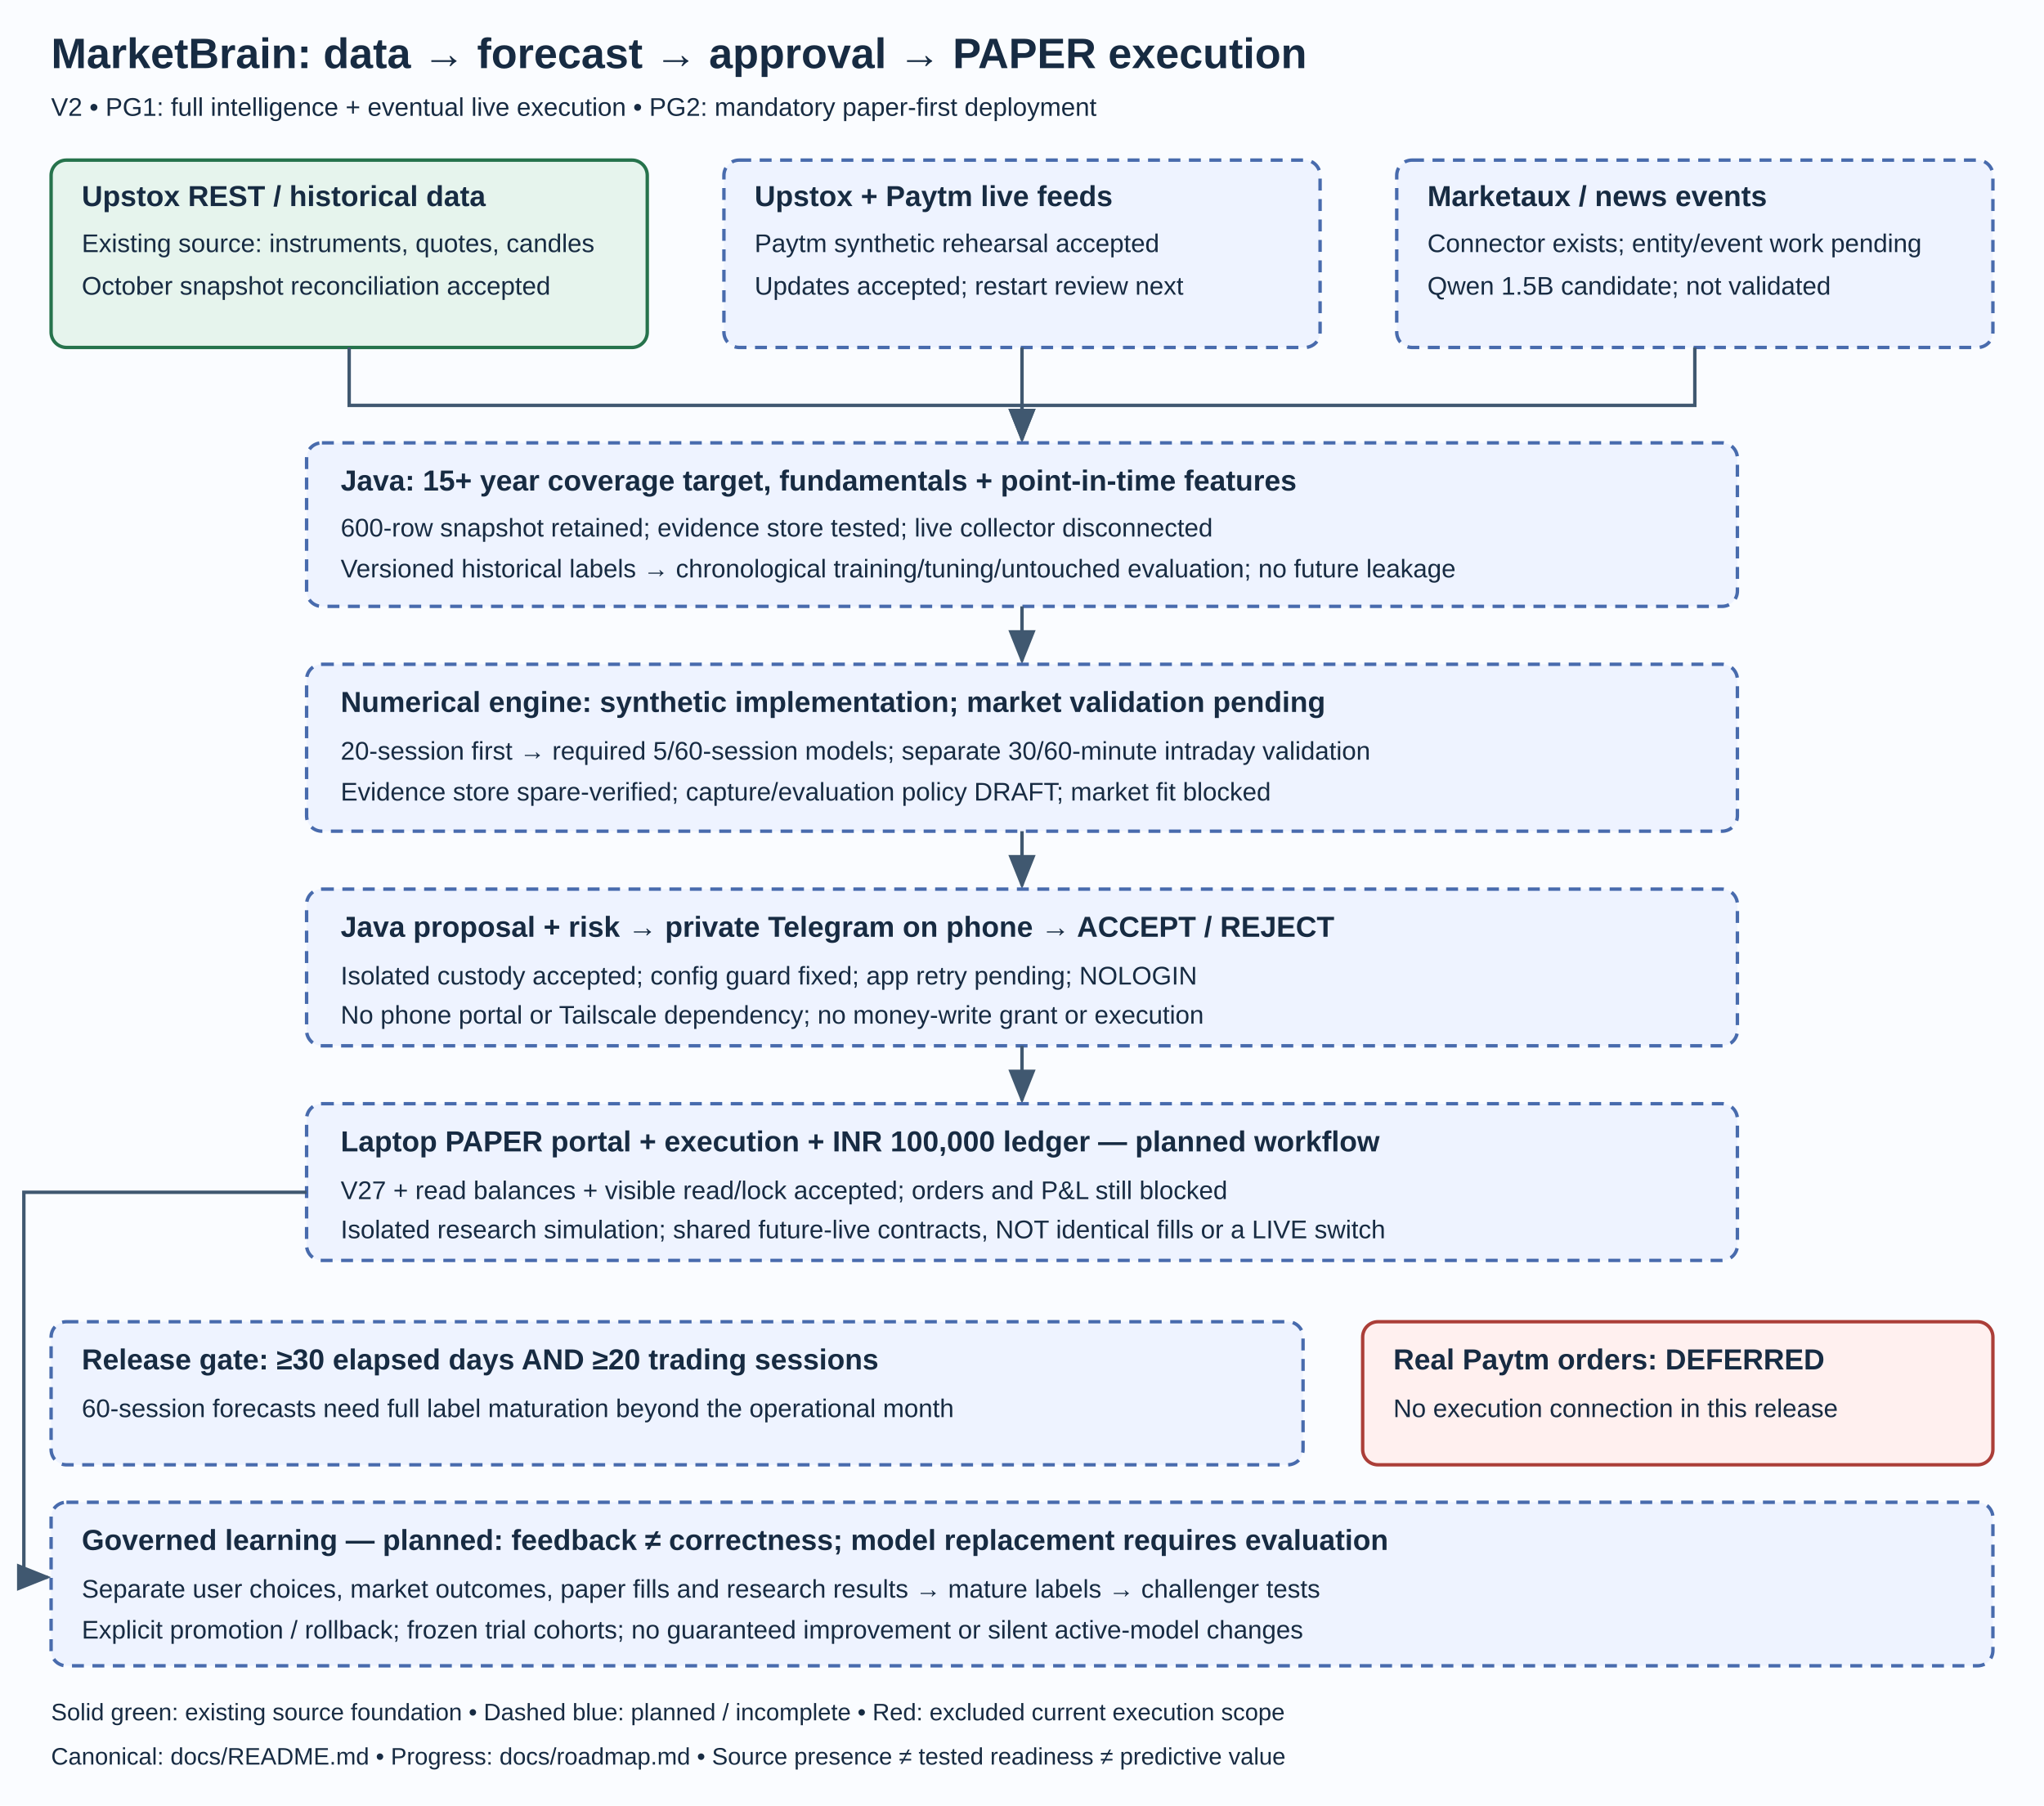
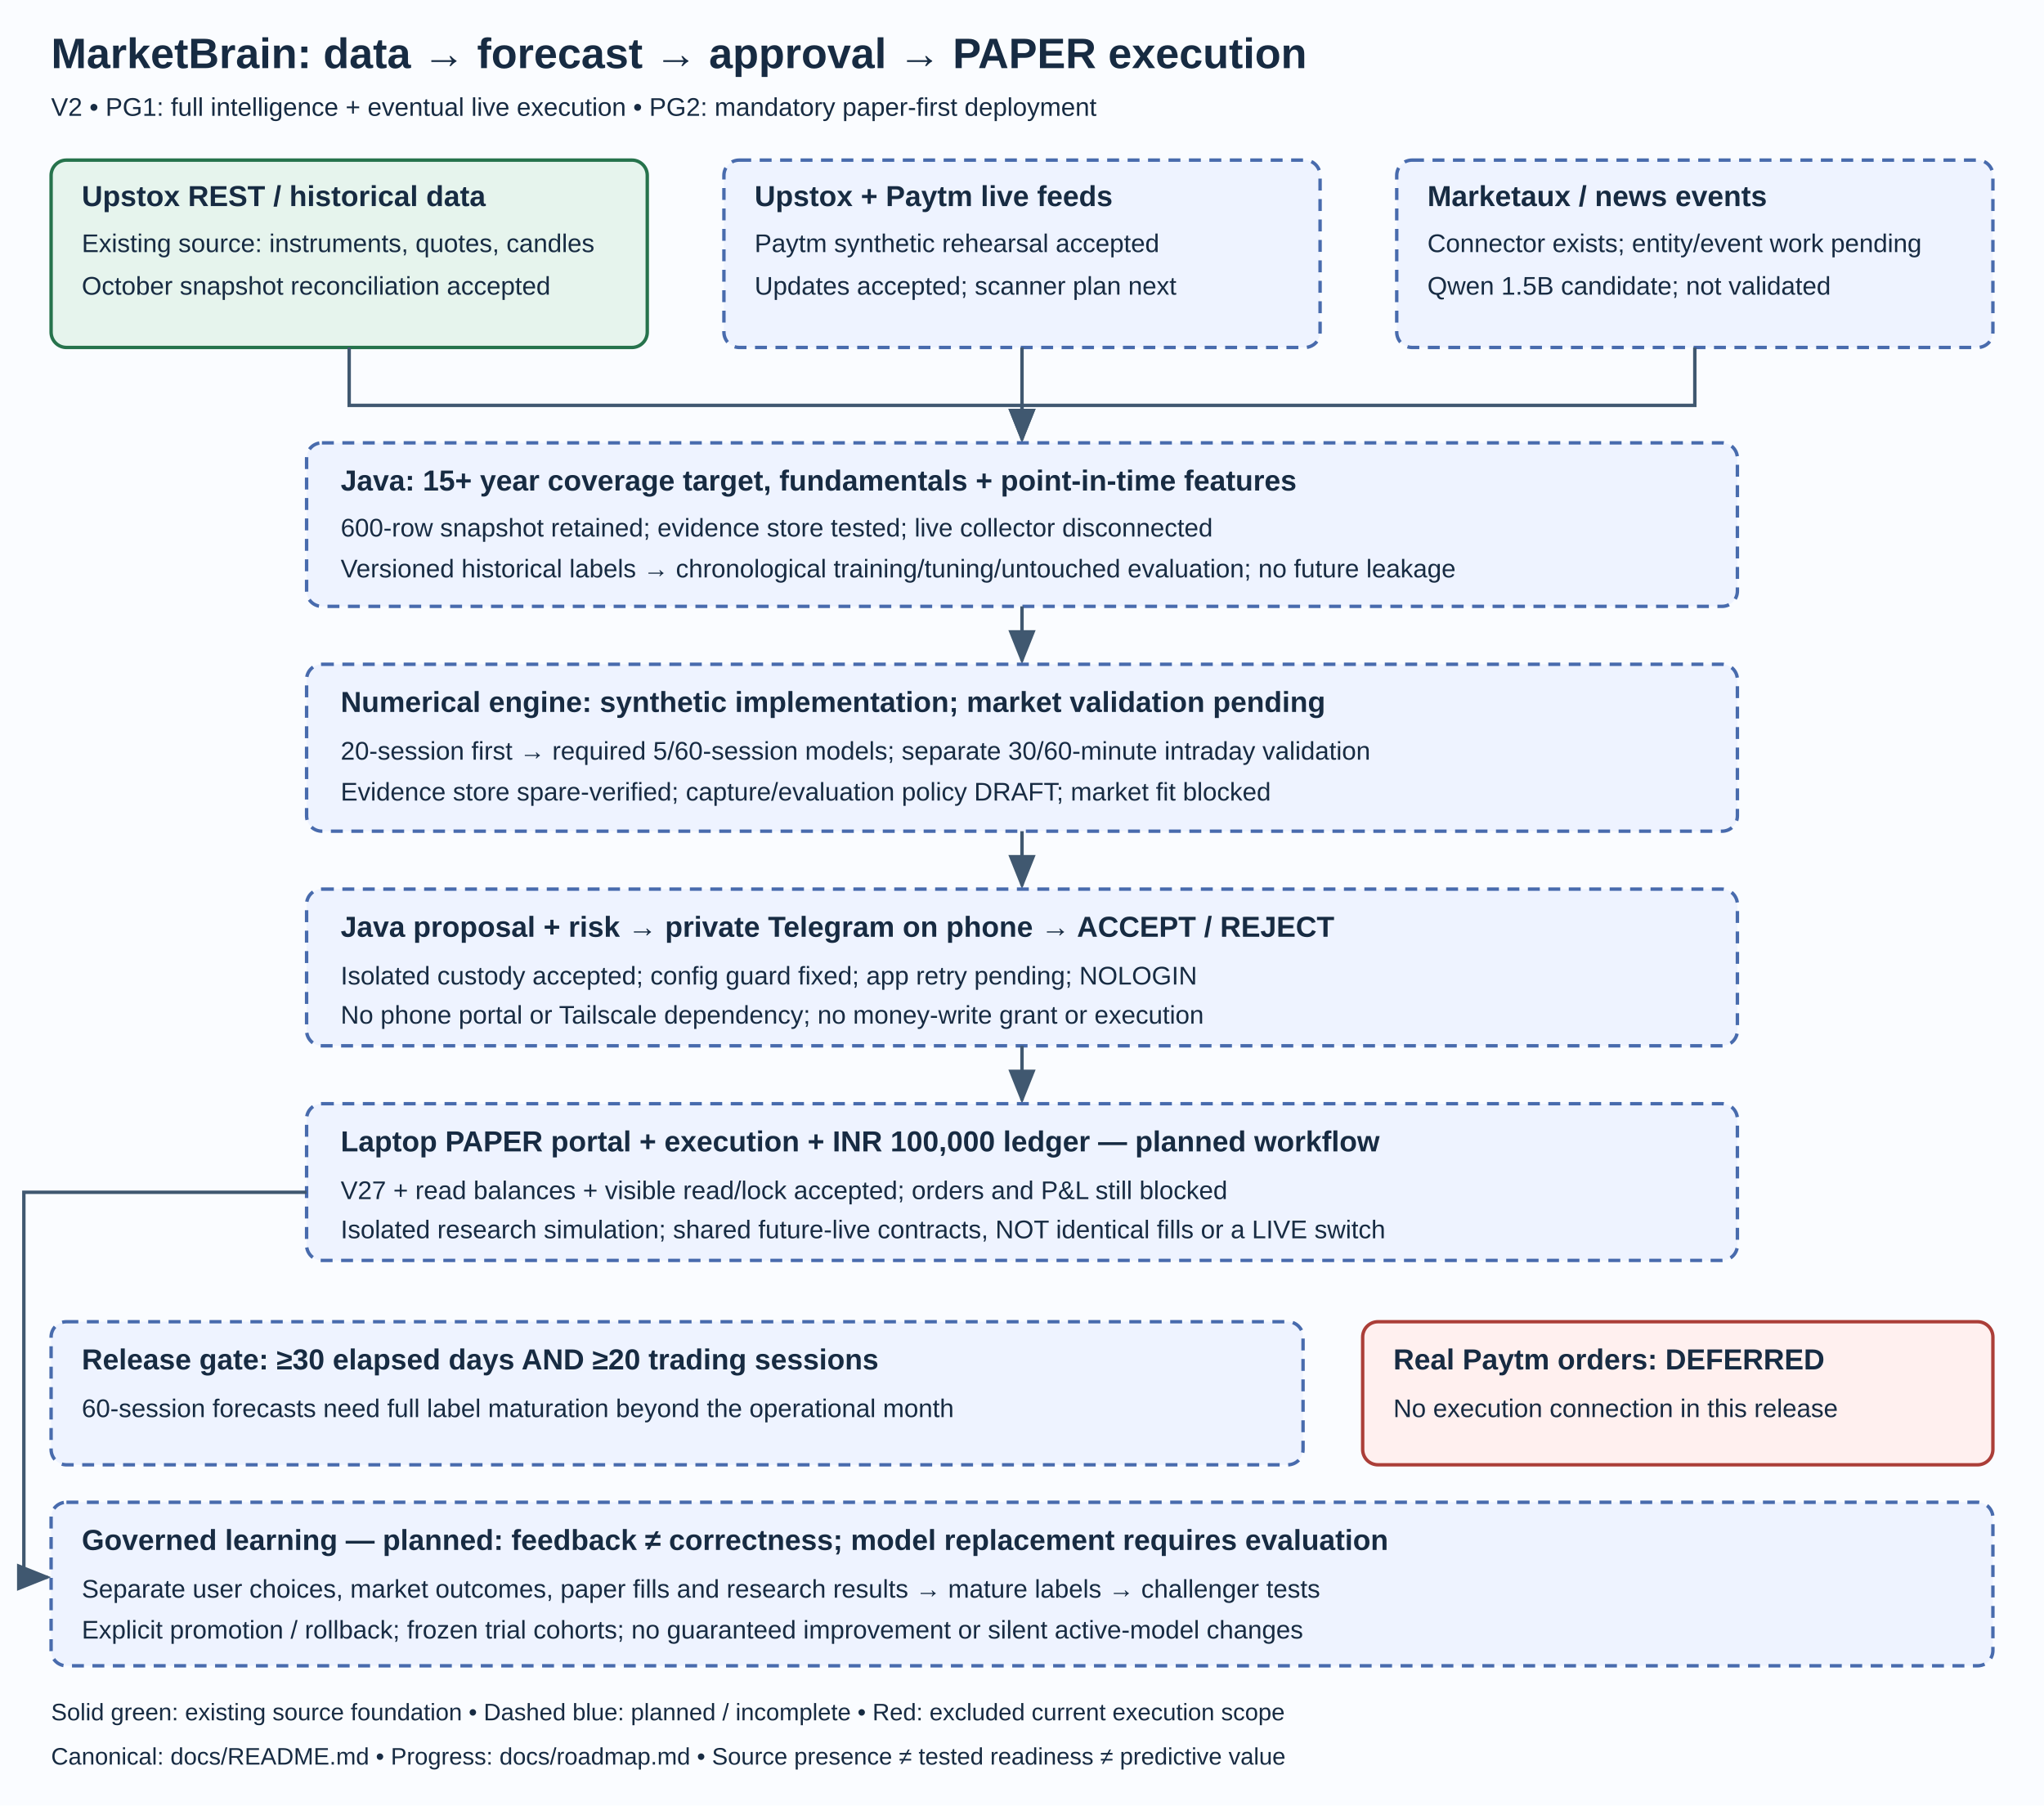
<svg xmlns="http://www.w3.org/2000/svg" width="1200" height="1060" viewBox="0 0 1200 1060" role="img" aria-labelledby="title desc">
  <defs>
    <marker id="arrow" markerWidth="10" markerHeight="8" refX="9" refY="4" orient="auto">
      <path d="M0,0 L10,4 L0,8 Z" fill="#405870" />
    </marker>
    <style>
      text { font-family: Arial, sans-serif; fill: #172b42; }
      .heading { font-size: 25px; font-weight: bold; }
      .label { font-size: 17px; font-weight: bold; }
      .body { font-size: 15px; }
      .small { font-size: 14px; }
      .existing { fill: #e6f4ed; stroke: #26734c; stroke-width: 2; }
      .planned { fill: #eef3ff; stroke: #486bad; stroke-width: 2; stroke-dasharray: 7 5; }
      .blocked { fill: #fff0ef; stroke: #ab3e38; stroke-width: 2; }
      .line { fill: none; stroke: #405870; stroke-width: 2; marker-end: url(#arrow); }
    </style>
  </defs>
  <rect width="1200" height="1060" fill="#fafcff" />
  <text x="30" y="40" class="heading">MarketBrain: data → forecast → approval → PAPER execution</text>
  <text x="30" y="68" class="body">V2 • PG1: full intelligence + eventual live execution • PG2: mandatory paper-first deployment</text>
  <rect x="30" y="94" width="350" height="110" rx="9" class="existing" />
  <text x="48" y="121" class="label">Upstox REST / historical data</text>
  <text x="48" y="148" class="body">Existing source: instruments, quotes, candles</text>
  <text x="48" y="173" class="body">October snapshot reconciliation accepted</text>
  <rect x="425" y="94" width="350" height="110" rx="9" class="planned" />
  <text x="443" y="121" class="label">Upstox + Paytm live feeds</text>
  <text x="443" y="148" class="body">Paytm synthetic rehearsal accepted</text>
-   <text x="443" y="173" class="body">Updates accepted; restart review next</text>
+   <text x="443" y="173" class="body">Updates accepted; scanner plan next</text>
  <rect x="820" y="94" width="350" height="110" rx="9" class="planned" />
  <text x="838" y="121" class="label">Marketaux / news events</text>
  <text x="838" y="148" class="body">Connector exists; entity/event work pending</text>
  <text x="838" y="173" class="body">Qwen 1.5B candidate; not validated</text>
  <path d="M205 204 V238 H600 V258" class="line" />
  <path d="M600 204 V258" class="line" />
  <path d="M995 204 V238 H600" fill="none" stroke="#405870" stroke-width="2" />
  <rect x="180" y="260" width="840" height="96" rx="9" class="planned" />
  <text x="200" y="288" class="label">Java: 15+ year coverage target, fundamentals + point-in-time features</text>
  <text x="200" y="315" class="body">600-row snapshot retained; evidence store tested; live collector disconnected</text>
  <text x="200" y="339" class="body">Versioned historical labels → chronological training/tuning/untouched evaluation; no future leakage</text>
  <path d="M600 356 V388" class="line" />
  <rect x="180" y="390" width="840" height="98" rx="9" class="planned" />
  <text x="200" y="418" class="label">Numerical engine: synthetic implementation; market validation pending</text>
  <text x="200" y="446" class="body">20-session first → required 5/60-session models; separate 30/60-minute intraday validation</text>
  <text x="200" y="470" class="body">Evidence store spare-verified; capture/evaluation policy DRAFT; market fit blocked</text>
  <path d="M600 488 V520" class="line" />
  <rect x="180" y="522" width="840" height="92" rx="9" class="planned" />
  <text x="200" y="550" class="label">Java proposal + risk → private Telegram on phone → ACCEPT / REJECT</text>
  <text x="200" y="578" class="body">Isolated custody accepted; config guard fixed; app retry pending; NOLOGIN</text>
  <text x="200" y="601" class="body">No phone portal or Tailscale dependency; no money-write grant or execution</text>
  <path d="M600 614 V646" class="line" />
  <rect x="180" y="648" width="840" height="92" rx="9" class="planned" />
  <text x="200" y="676" class="label">Laptop PAPER portal + execution + INR 100,000 ledger — planned workflow</text>
  <text x="200" y="704" class="body">V27 + read balances + visible read/lock accepted; orders and P&amp;L still blocked</text>
  <text x="200" y="727" class="body">Isolated research simulation; shared future-live contracts, NOT identical fills or a LIVE switch</text>
  <rect x="30" y="776" width="735" height="84" rx="9" class="planned" />
  <text x="48" y="804" class="label">Release gate: ≥30 elapsed days AND ≥20 trading sessions</text>
  <text x="48" y="832" class="body">60-session forecasts need full label maturation beyond the operational month</text>
  <rect x="800" y="776" width="370" height="84" rx="9" class="blocked" />
  <text x="818" y="804" class="label">Real Paytm orders: DEFERRED</text>
  <text x="818" y="832" class="body">No execution connection in this release</text>
  <path d="M180 700 H14 V926 H28" class="line" />
  <rect x="30" y="882" width="1140" height="96" rx="9" class="planned" />
  <text x="48" y="910" class="label">Governed learning — planned: feedback ≠ correctness; model replacement requires evaluation</text>
  <text x="48" y="938" class="body">Separate user choices, market outcomes, paper fills and research results → mature labels → challenger tests</text>
  <text x="48" y="962" class="body">Explicit promotion / rollback; frozen trial cohorts; no guaranteed improvement or silent active-model changes</text>
  <text x="30" y="1010" class="small">Solid green: existing source foundation • Dashed blue: planned / incomplete • Red: excluded current execution scope</text>
  <text x="30" y="1036" class="small">Canonical: docs/README.md • Progress: docs/roadmap.md • Source presence ≠ tested readiness ≠ predictive value</text>
</svg>
